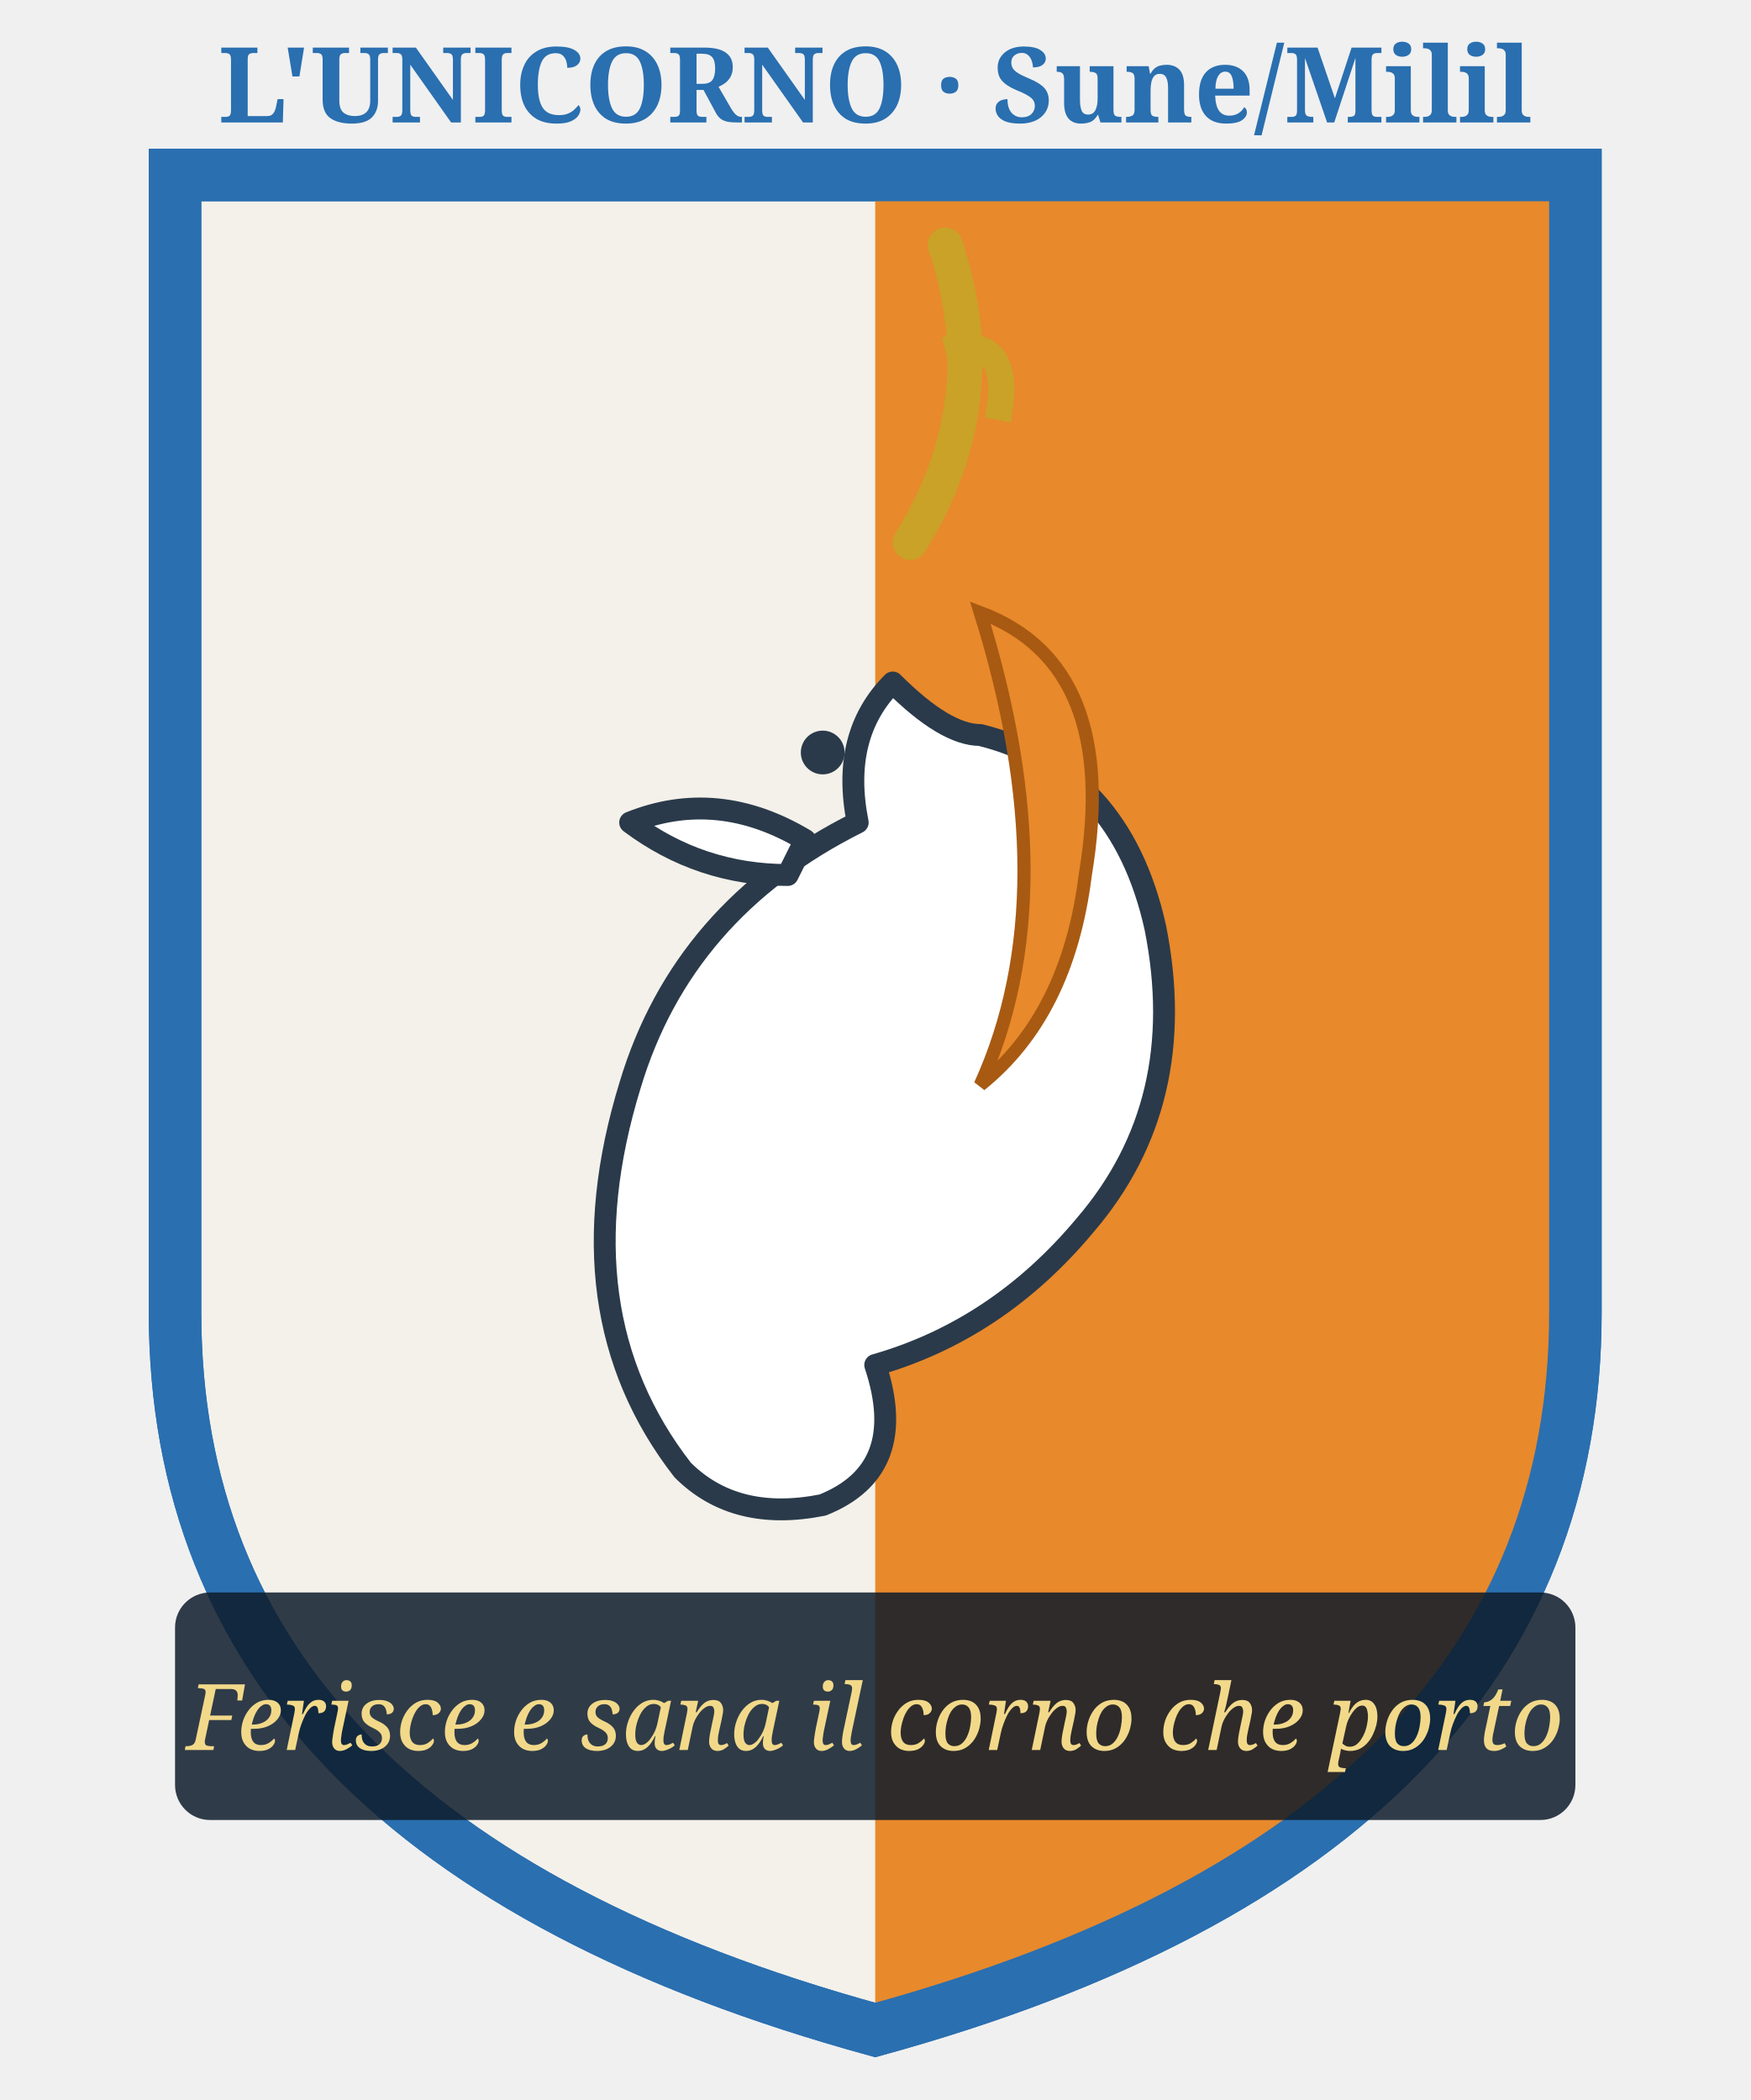
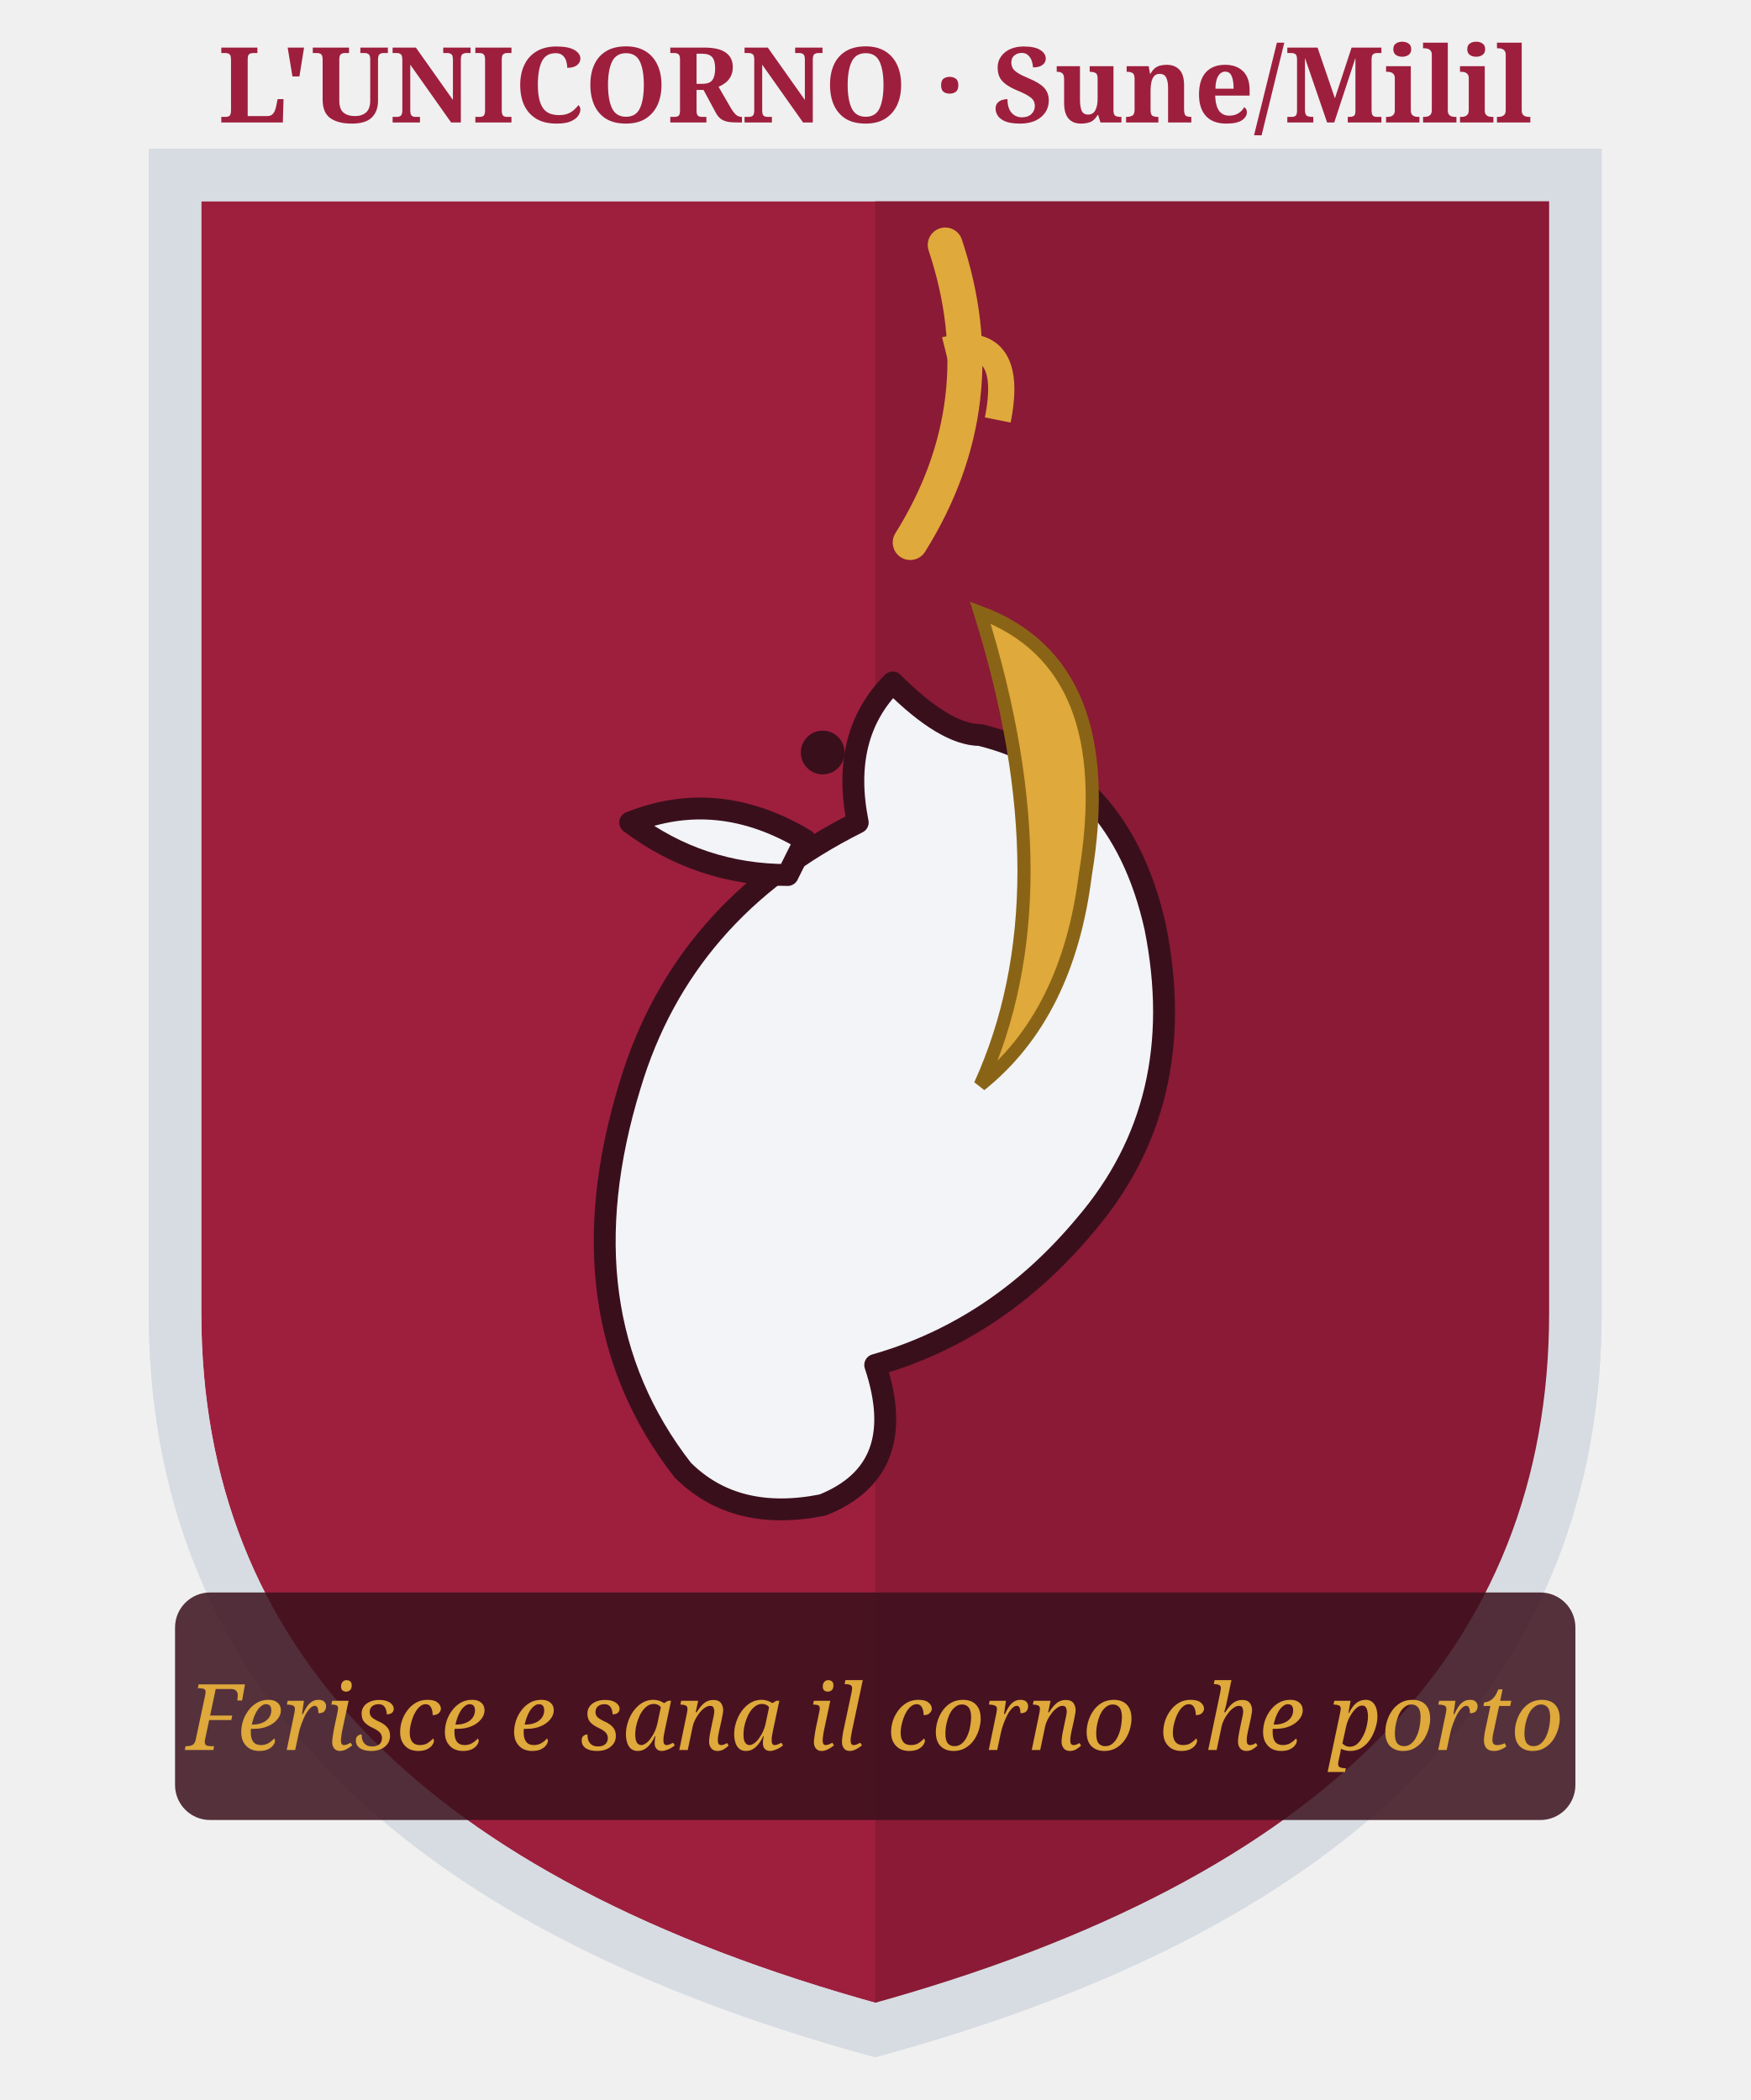
- <svg xmlns="http://www.w3.org/2000/svg" viewBox="0 0 200 240" width="200" height="240" role="img" aria-label="Stemma Contrada dell'Unicorno">
+ <svg xmlns="http://www.w3.org/2000/svg" viewBox="0 0 200 240" width="200" height="240" role="img" aria-label="Stemma Contrada dell'Unicorno — distretto The Gilded Horn">
  <defs>
    <clipPath id="u7">
      <path d="M20 20 H180 V150 Q180 210 100 232 Q20 210 20 150 Z" />
    </clipPath>
  </defs>
-   <path d="M20 20 H180 V150 Q180 210 100 232 Q20 210 20 150 Z" fill="#f4f1ea" stroke="#2a6fb0" stroke-width="6" />
+   <path d="M20 20 H180 V150 Q180 210 100 232 Q20 210 20 150 Z" fill="#9e1f3d" stroke="#d7dce2" stroke-width="6" />
  <g clip-path="url(#u7)">
-     <path d="M100 20 H180 V150 Q180 210 100 232 Z" fill="#e8892b" />
-     <g stroke="#2a3a4a" stroke-width="2.5" stroke-linejoin="round" fill="#ffffff">
+     <path d="M100 20 H180 V150 Q180 210 100 232 Z" fill="#8a1a35" />
+     <g stroke="#3a0f1c" stroke-width="2.5" stroke-linejoin="round" fill="#f2f4f7">
      <path d="M78 168 q-14 -18 -6 -44 q6 -20 26 -30 q-2 -10 4 -16 q6 6 10 6 q16 4 20 22 q4 20 -8 34 q-10 12 -24 16 q4 12 -6 16 q-10 2 -16 -4z" />
      <path d="M92 96 q-10 -6 -20 -2 q8 6 18 6z" />
    </g>
-     <path d="M112 70 q16 6 12 30 q-2 16 -12 24 q10 -22 0 -54z" fill="#e8892b" stroke="#a85a12" stroke-width="1.5" />
-     <path d="M104 62 q10 -16 4 -34" fill="none" stroke="#c9a227" stroke-width="4" stroke-linecap="round" />
-     <path d="M108 40 q8 -2 6 8" fill="none" stroke="#c9a227" stroke-width="3" />
-     <circle cx="94" cy="86" r="2.5" fill="#2a3a4a" />
+     <path d="M112 70 q16 6 12 30 q-2 16 -12 24 q10 -22 0 -54z" fill="#dfa93b" stroke="#8a6416" stroke-width="1.5" />
+     <path d="M104 62 q10 -16 4 -34" fill="none" stroke="#dfa93b" stroke-width="4" stroke-linecap="round" />
+     <path d="M108 40 q8 -2 6 8" fill="none" stroke="#dfa93b" stroke-width="3" />
+     <circle cx="94" cy="86" r="2.5" fill="#3a0f1c" />
  </g>
-   <path d="M20 20 H180 V150 Q180 210 100 232 Q20 210 20 150 Z" fill="none" stroke="#2a6fb0" stroke-width="6" />
-   <rect x="20" y="182" width="160" height="26" rx="4" fill="#0d1b2a" opacity="0.85" />
-   <text x="100" y="200" font-family="Georgia,serif" font-size="10.5" fill="#f2d98a" text-anchor="middle" font-style="italic">Ferisce e sana il corno che porto</text>
-   <text x="100" y="14" font-family="Georgia,serif" font-size="12" fill="#2a6fb0" text-anchor="middle" font-weight="bold">L'UNICORNO · Sune/Milil</text>
+   <path d="M20 20 H180 V150 Q180 210 100 232 Q20 210 20 150 Z" fill="none" stroke="#d7dce2" stroke-width="6" />
+   <rect x="20" y="182" width="160" height="26" rx="4" fill="#3a0f1c" opacity="0.85" />
+   <text x="100" y="200" font-family="Georgia,serif" font-size="10.5" fill="#dfa93b" text-anchor="middle" font-style="italic">Ferisce e sana il corno che porto</text>
+   <text x="100" y="14" font-family="Georgia,serif" font-size="12" fill="#9e1f3d" text-anchor="middle" font-weight="bold">L'UNICORNO · Sune/Milil</text>
</svg>
